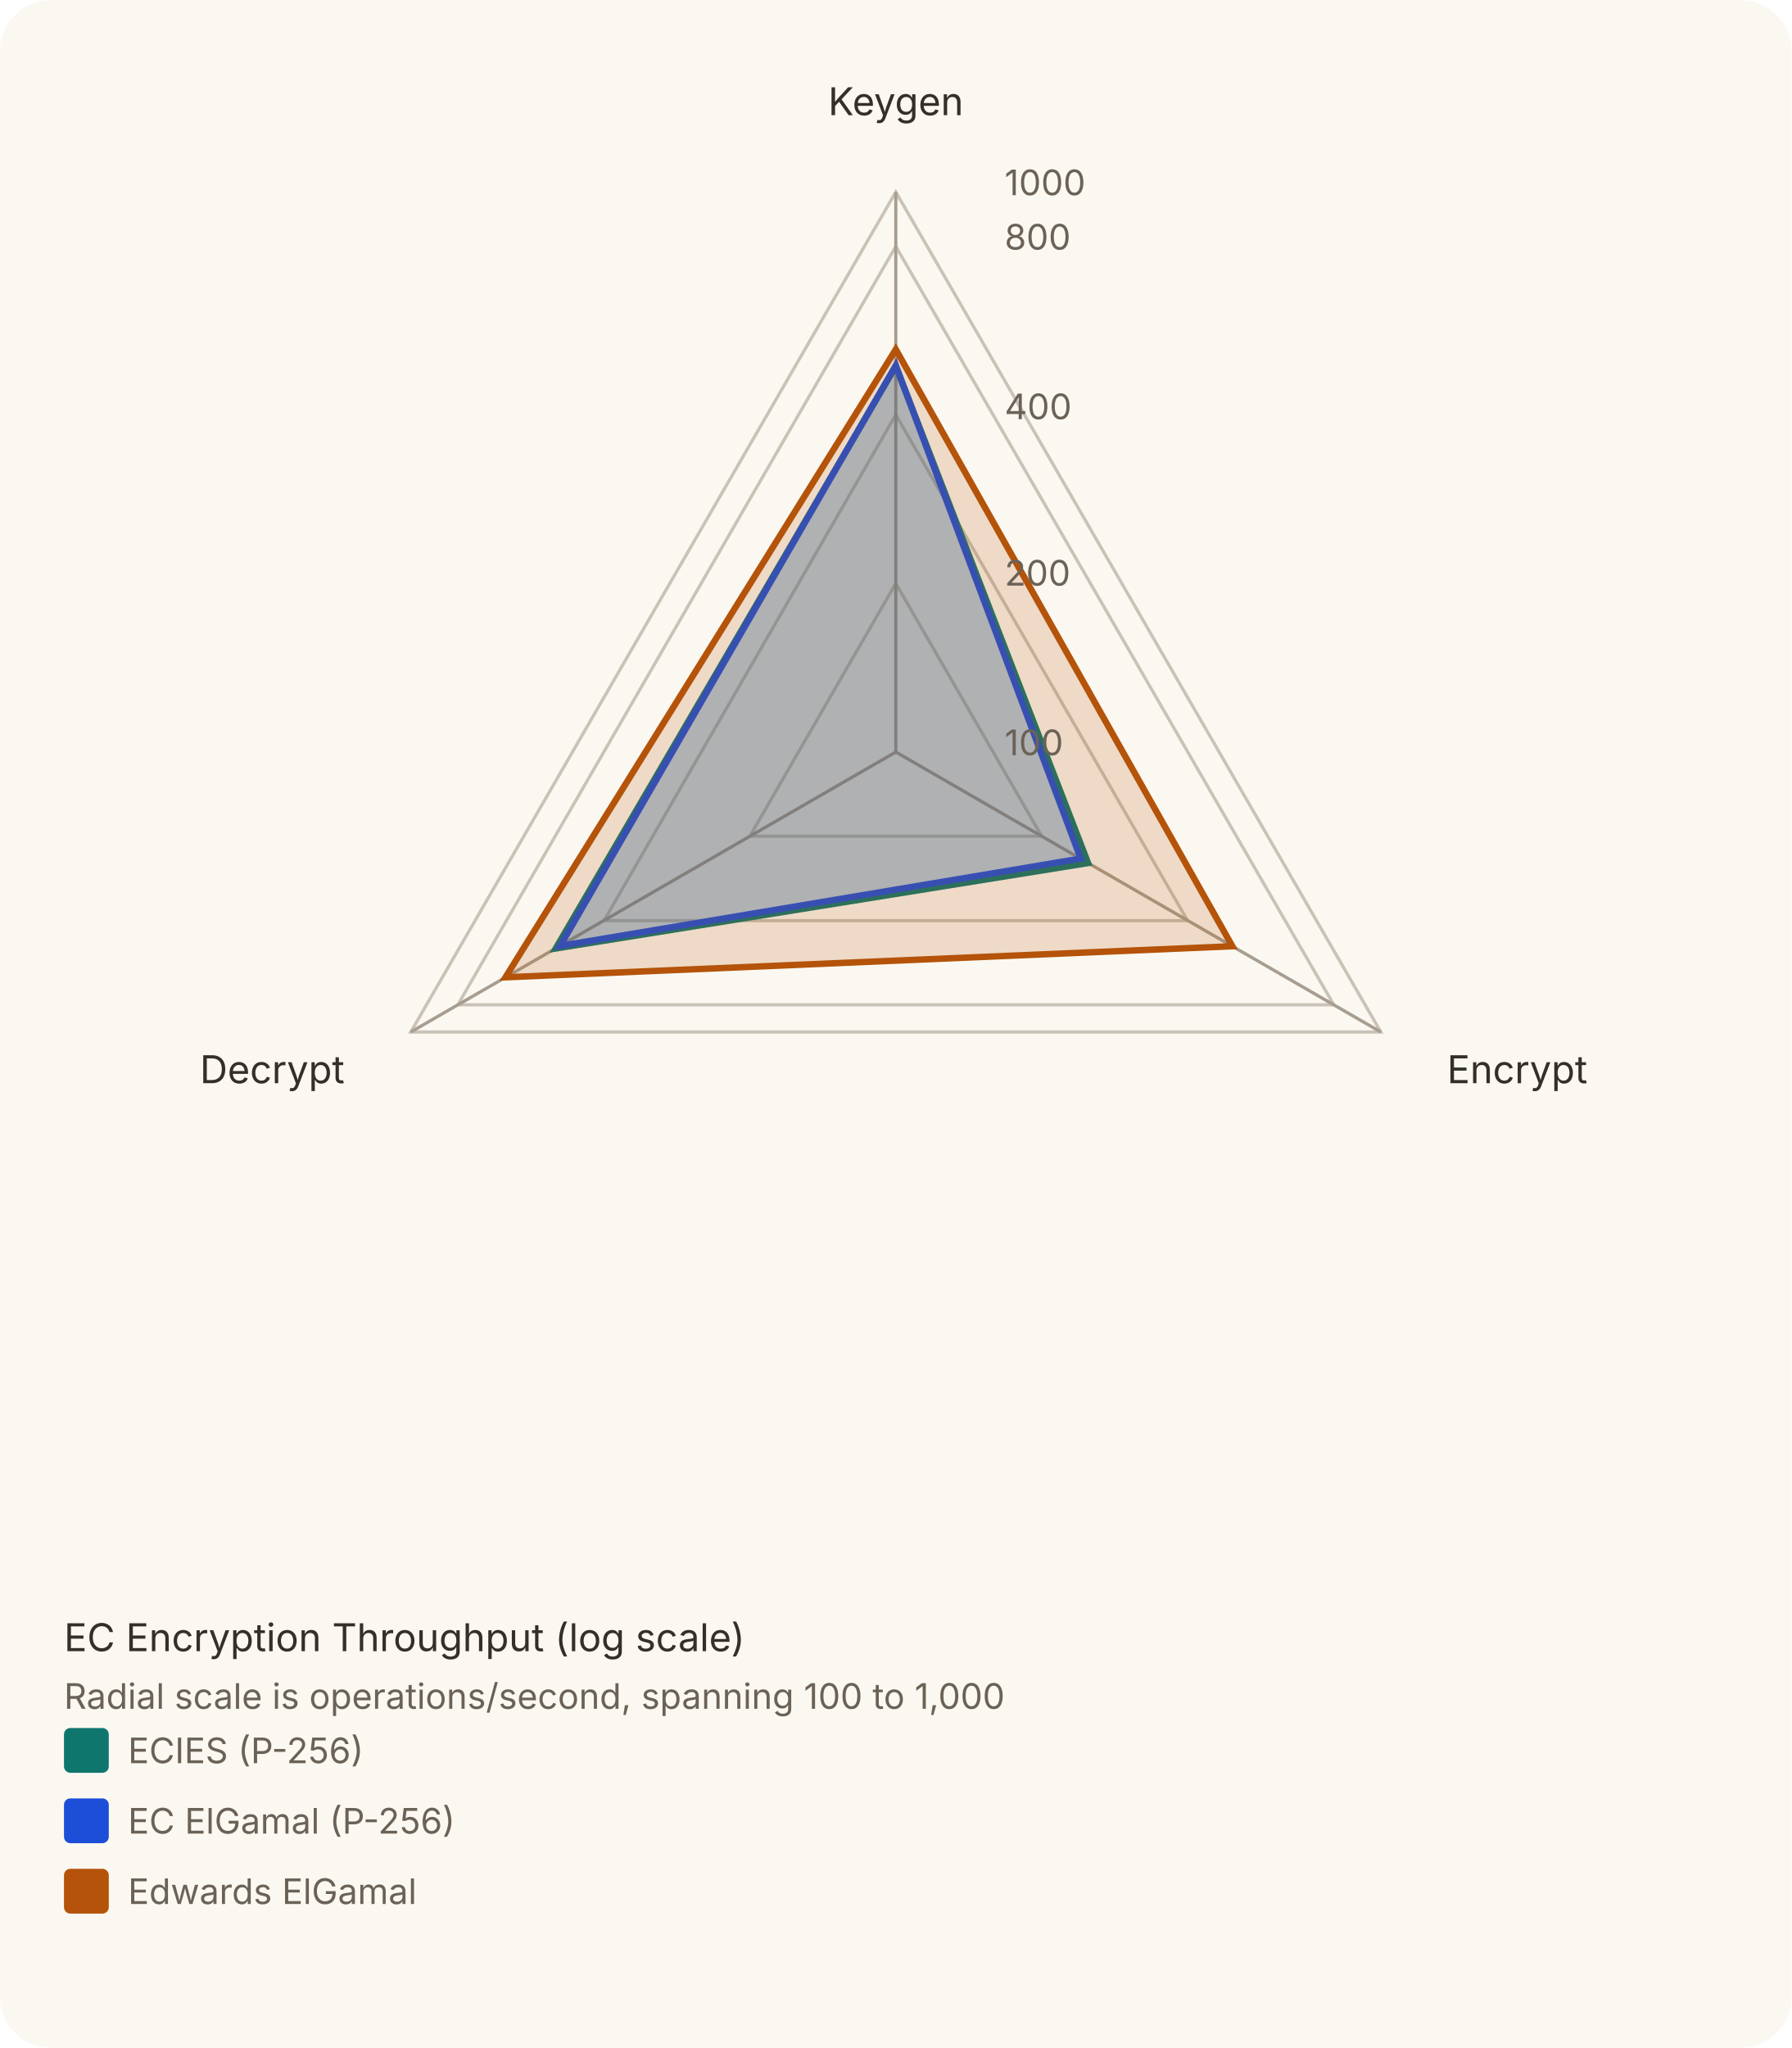
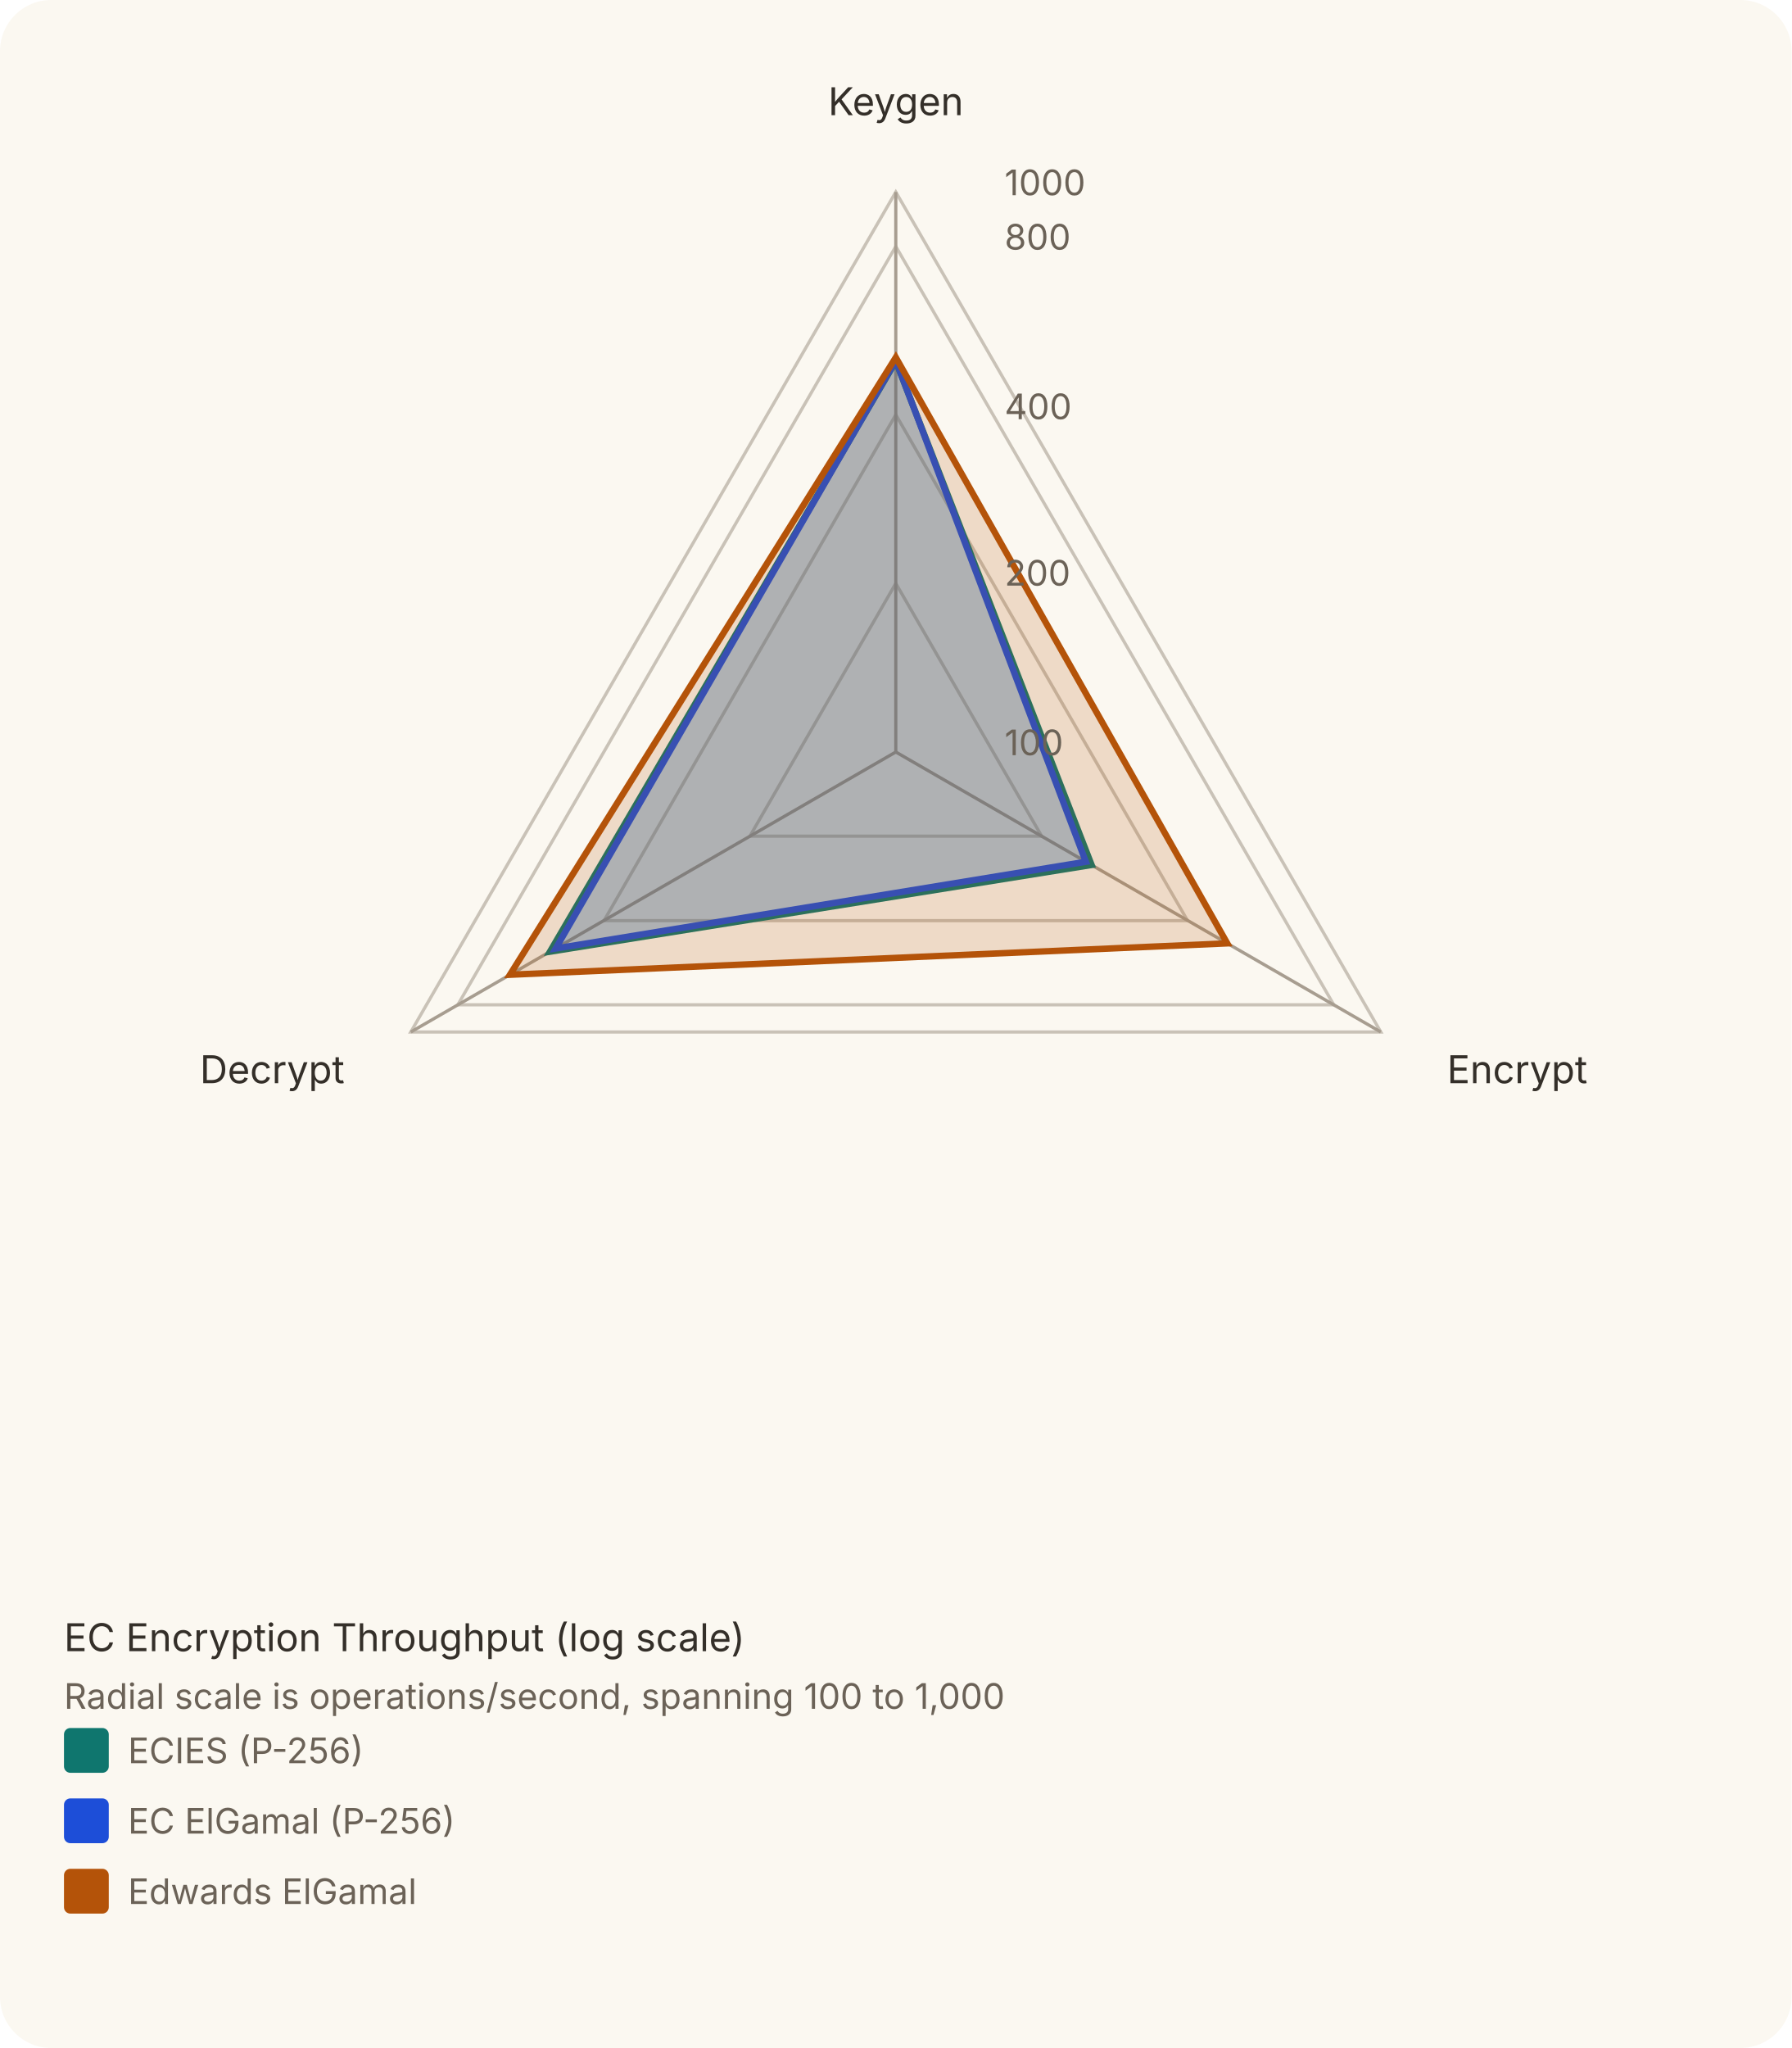
<svg xmlns="http://www.w3.org/2000/svg" viewBox="0 0 560 640" role="img" aria-labelledby="title desc">
  <style>
    .bg { fill: #fbf8f1; }
    .grid { fill: none; stroke: #c9c2b7; stroke-width: 1; }
    .axis { stroke: #a79d90; stroke-width: 1; }
    .label { fill: #342f29; font: 12px ui-sans-serif, -apple-system, BlinkMacSystemFont, "Segoe UI", sans-serif; }
    .small { fill: #6b6257; font: 11px ui-sans-serif, -apple-system, BlinkMacSystemFont, "Segoe UI", sans-serif; }
  </style>
  <rect class="bg" x="0" y="0" width="560" height="640" rx="16" />
  <polygon class="grid" points="280.0,235.0 280.0,235.0 280.0,235.0" />
  <polygon class="grid" points="280.0,182.3 325.6,261.3 234.4,261.3" />
  <polygon class="grid" points="280.0,129.6 371.2,287.7 188.8,287.7" />
  <polygon class="grid" points="280.0,77.0 416.9,314.0 143.1,314.0" />
  <polygon class="grid" points="280.0,60.0 431.6,322.5 128.4,322.5" />
  <line class="axis" x1="280" y1="235" x2="280.0" y2="60.0" />
  <line class="axis" x1="280" y1="235" x2="431.6" y2="322.5" />
  <line class="axis" x1="280" y1="235" x2="128.4" y2="322.5" />
-   <polygon points="280.0,114.4 340.1,269.7 173.7,296.4" fill="#0f766e" fill-opacity="0.18" stroke="#0f766e" stroke-width="2" />
+   <polygon points="280.0,112.9 341.2,270.3 171.9,297.4" fill="#0f766e" fill-opacity="0.18" stroke="#0f766e" stroke-width="2" />
  <rect x="20" y="540" width="14" height="14" rx="2" fill="#0f766e" />
  <text class="small" x="40" y="551">ECIES (P-256)</text>
-   <polygon points="280.0,114.2 337.8,268.3 175.1,295.6" fill="#1d4ed8" fill-opacity="0.18" stroke="#1d4ed8" stroke-width="2" />
+   <polygon points="280.0,112.6 339.4,269.3 173.7,296.4" fill="#1d4ed8" fill-opacity="0.18" stroke="#1d4ed8" stroke-width="2" />
  <rect x="20" y="562" width="14" height="14" rx="2" fill="#1d4ed8" />
  <text class="small" x="40" y="573">EC ElGamal (P-256)</text>
-   <polygon points="280.0,109.2 385.2,295.7 158.0,305.4" fill="#b45309" fill-opacity="0.18" stroke="#b45309" stroke-width="2" />
+   <polygon points="280.0,111.7 383.6,294.8 159.4,304.6" fill="#b45309" fill-opacity="0.18" stroke="#b45309" stroke-width="2" />
  <rect x="20" y="584" width="14" height="14" rx="2" fill="#b45309" />
  <text class="small" x="40" y="595">Edwards ElGamal</text>
  <text class="small" x="314" y="236">100</text>
  <text class="small" x="314" y="183">200</text>
  <text class="small" x="314" y="131">400</text>
  <text class="small" x="314" y="78">800</text>
  <text class="small" x="314" y="61">1000</text>
  <text class="label" x="280.0" y="36.0" text-anchor="middle">Keygen</text>
  <text class="label" x="452.3" y="338.5" text-anchor="start">Encrypt</text>
  <text class="label" x="107.7" y="338.5" text-anchor="end">Decrypt</text>
  <text class="label" x="20" y="516">EC Encryption Throughput (log scale)</text>
  <text class="small" x="20" y="534">Radial scale is operations/second, spanning 100 to 1,000</text>
</svg>
